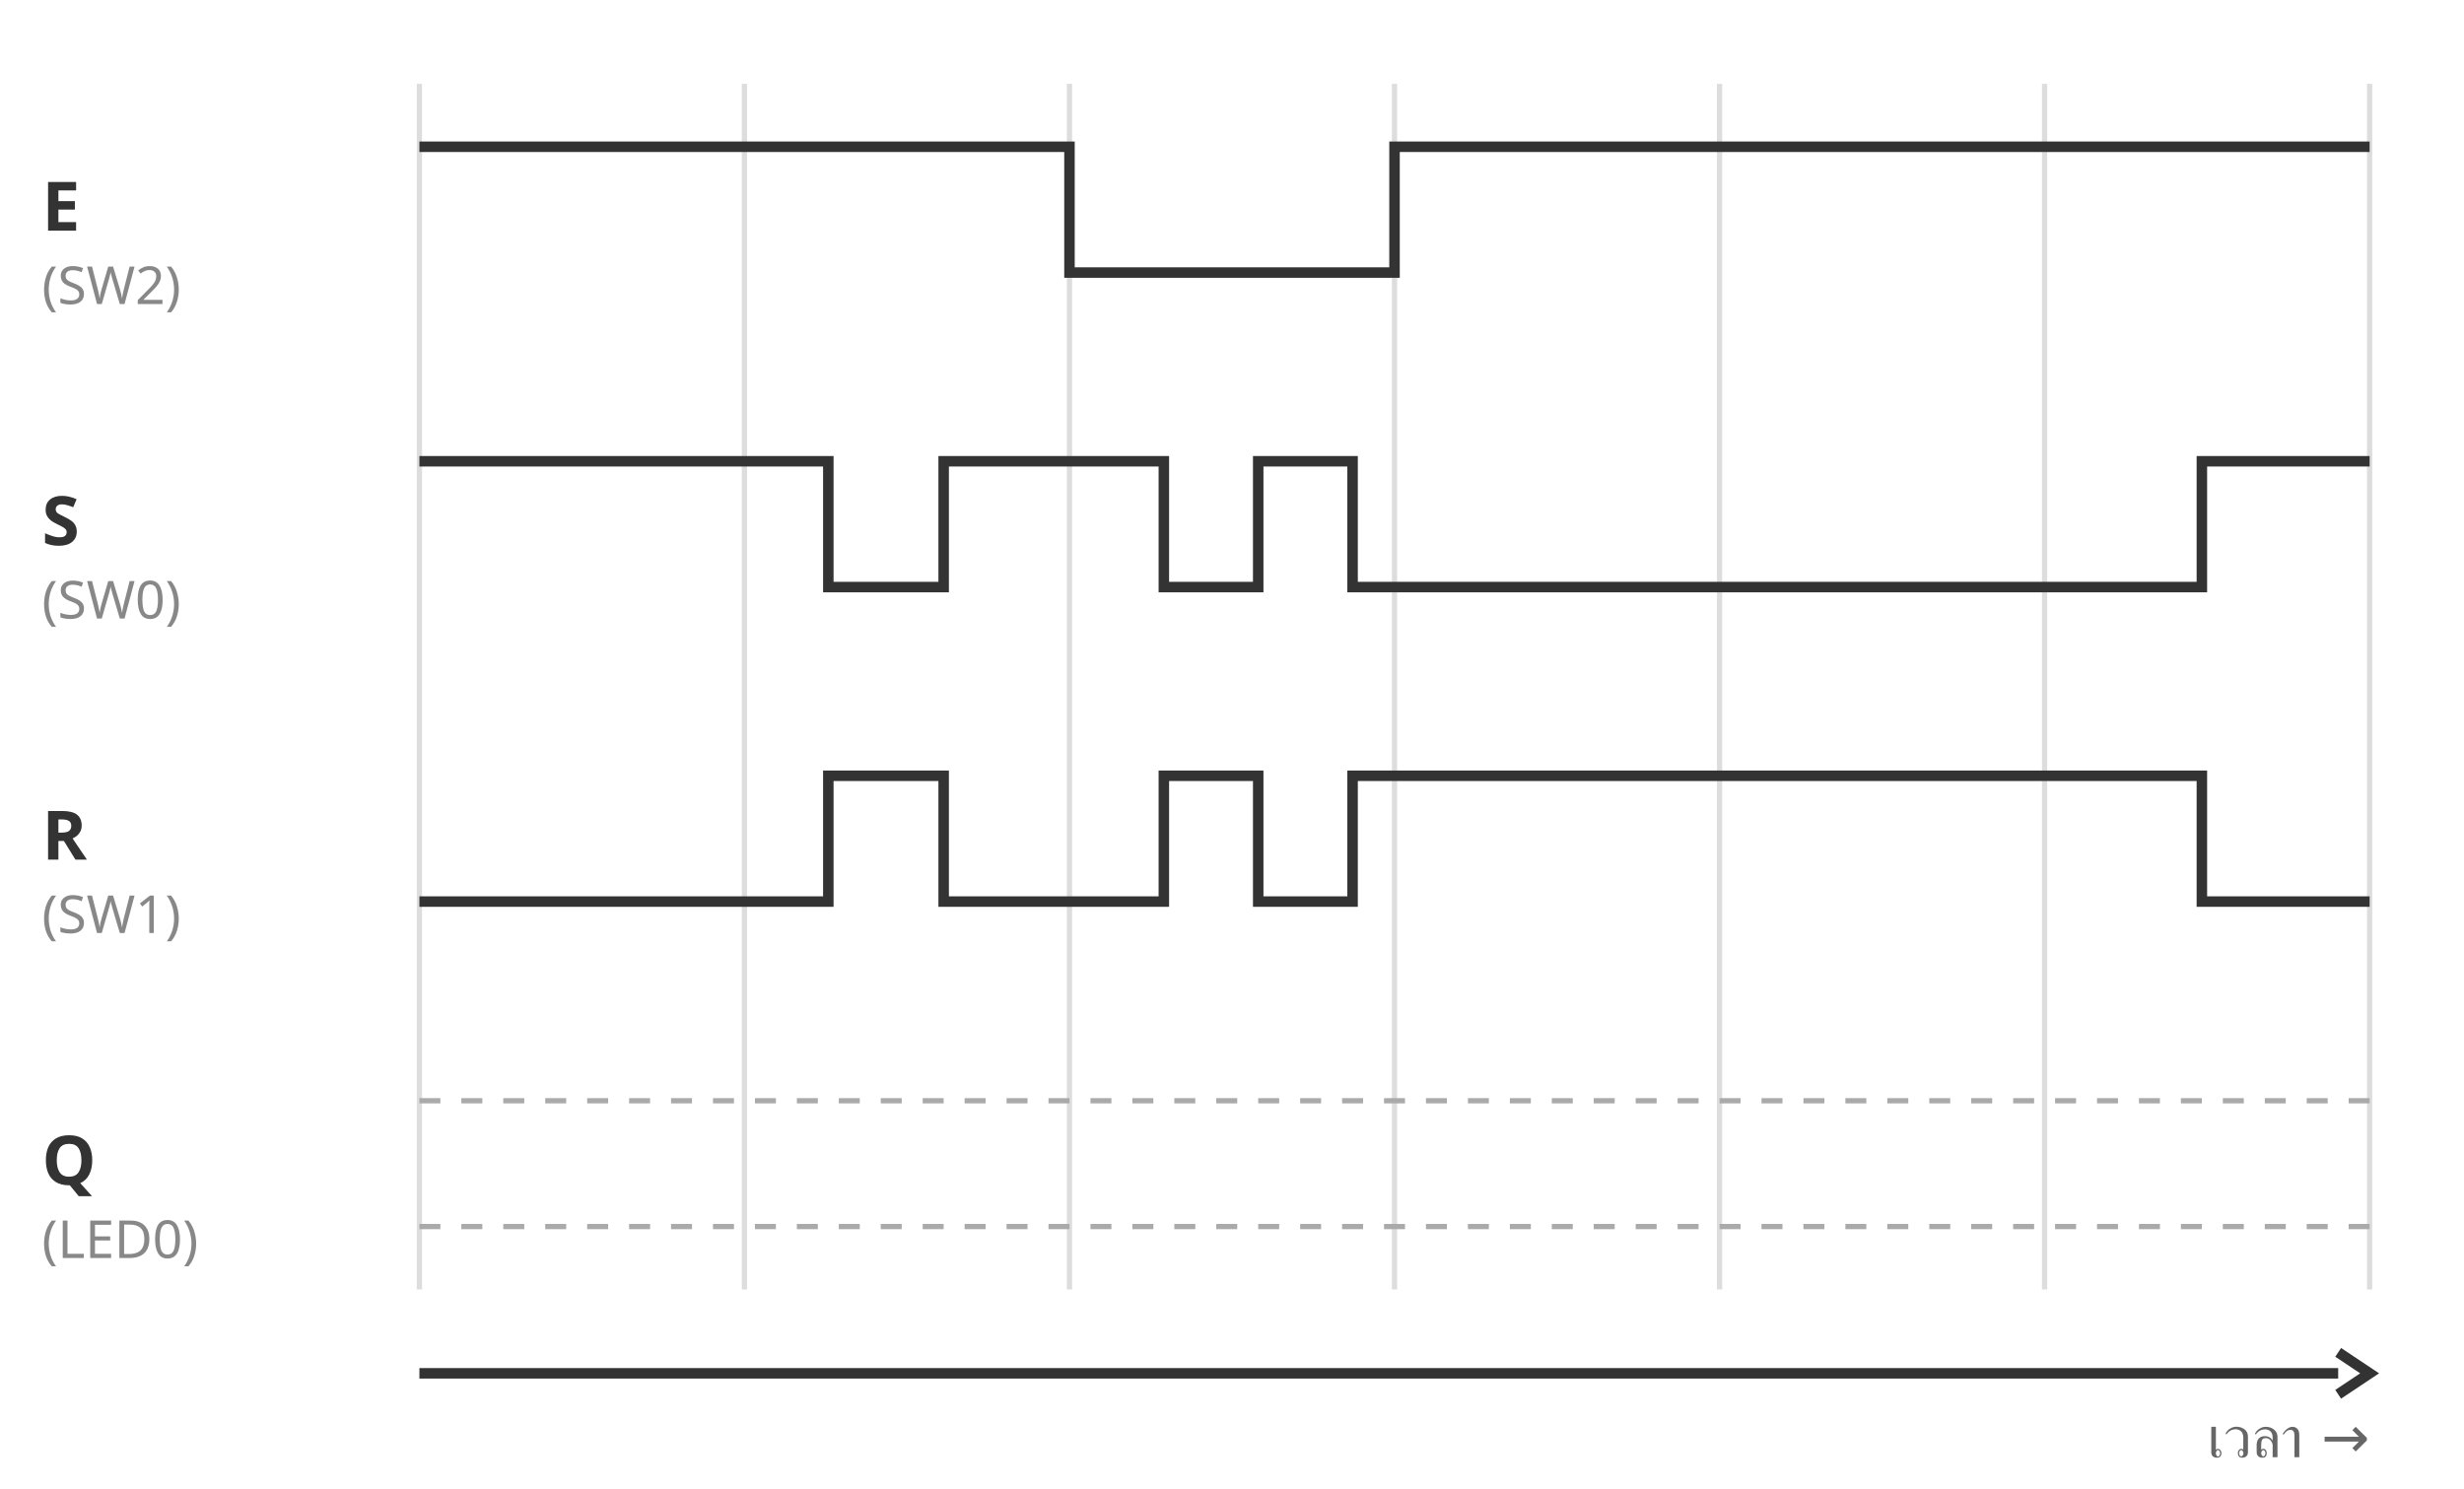
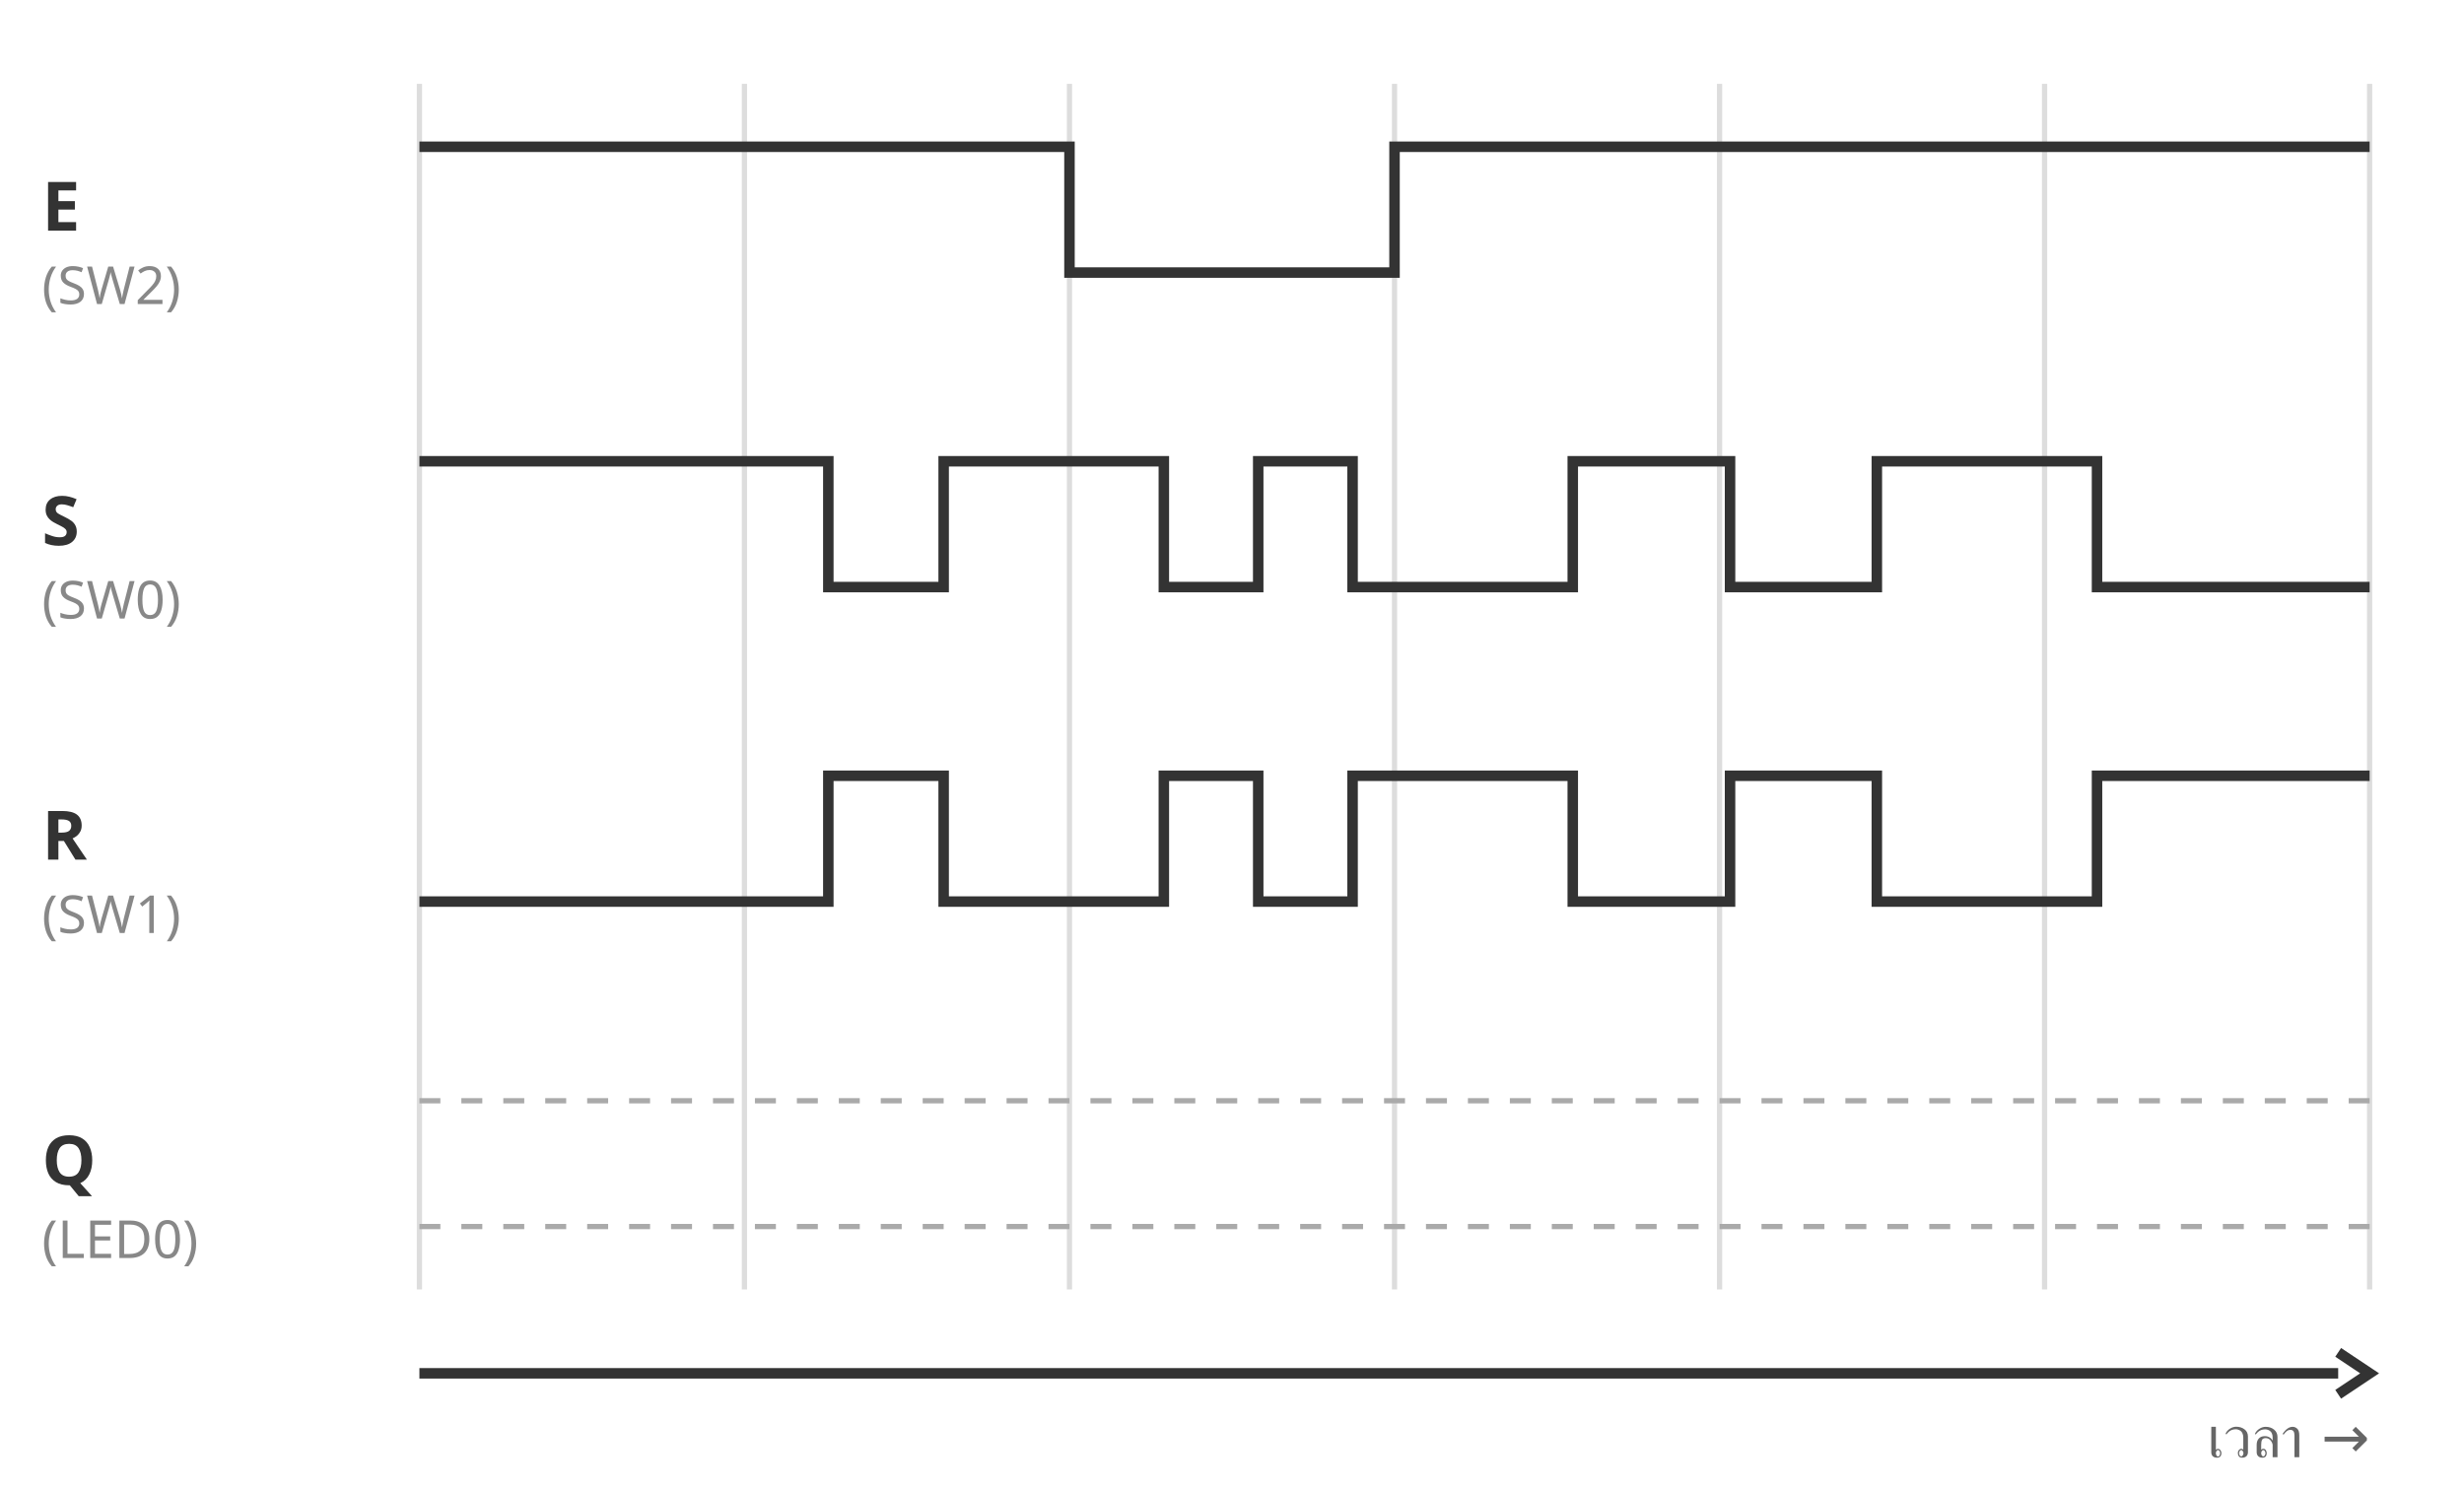
<svg xmlns="http://www.w3.org/2000/svg" viewBox="0 0 470 284" font-family="sans-serif">
  <style>
    .wire { stroke: #333; stroke-width: 2; fill: none; }
    .grid { stroke: #ddd; stroke-width: 1; }
    .guide { stroke: #aaa; stroke-width: 1; stroke-dasharray: 4 4; fill: none; }
    .sig { font-size: 13px; fill: #333; font-weight: bold; }
    .pin { font-size: 10px; fill: #888; }
    .axis-label { font-size: 11px; fill: #666; }
  </style>
  <line class="grid" x1="80" y1="16" x2="80" y2="246" />
  <line class="grid" x1="142" y1="16" x2="142" y2="246" />
  <line class="grid" x1="204" y1="16" x2="204" y2="246" />
  <line class="grid" x1="266" y1="16" x2="266" y2="246" />
  <line class="grid" x1="328" y1="16" x2="328" y2="246" />
  <line class="grid" x1="390" y1="16" x2="390" y2="246" />
  <line class="grid" x1="452" y1="16" x2="452" y2="246" />
  <text x="8" y="44" class="sig">E</text>
  <text x="8" y="58" class="pin">(SW2)</text>
  <polyline class="wire" points="80,28 204,28 204,52 266,52 266,28 452,28" />
  <text x="8" y="104" class="sig">S</text>
  <text x="8" y="118" class="pin">(SW0)</text>
-   <polyline class="wire" points="80,88 158,88 158,112 180,112 180,88 222,88 222,112 240,112 240,88 258,88 258,112 420,112 420,88 452,88" />
+   <polyline class="wire" points="80,88 158,88 158,112 180,112 180,88 222,88 222,112 240,112 240,88 258,88 258,112 300,112 300,88 330,88 330,112 358,112 358,88 400,88 400,112 452,112" />
  <text x="8" y="164" class="sig">R</text>
  <text x="8" y="178" class="pin">(SW1)</text>
-   <polyline class="wire" points="80,172 158,172 158,148 180,148 180,172 222,172 222,148 240,148 240,172 258,172 258,148 420,148 420,172 452,172" />
+   <polyline class="wire" points="80,172 158,172 158,148 180,148 180,172 222,172 222,148 240,148 240,172 258,172 258,148 300,148 300,172 330,172 330,148 358,148 358,172 400,172 400,148 452,148" />
  <text x="8" y="226" class="sig">Q</text>
  <text x="8" y="240" class="pin">(LED0)</text>
  <line class="guide" x1="80" y1="210" x2="452" y2="210" />
  <line class="guide" x1="80" y1="234" x2="452" y2="234" />
  <line class="wire" x1="80" y1="262" x2="446" y2="262" />
  <polyline class="wire" points="446,258 452,262 446,266" />
  <text x="452" y="278" class="axis-label" text-anchor="end">เวลา →</text>
</svg>
